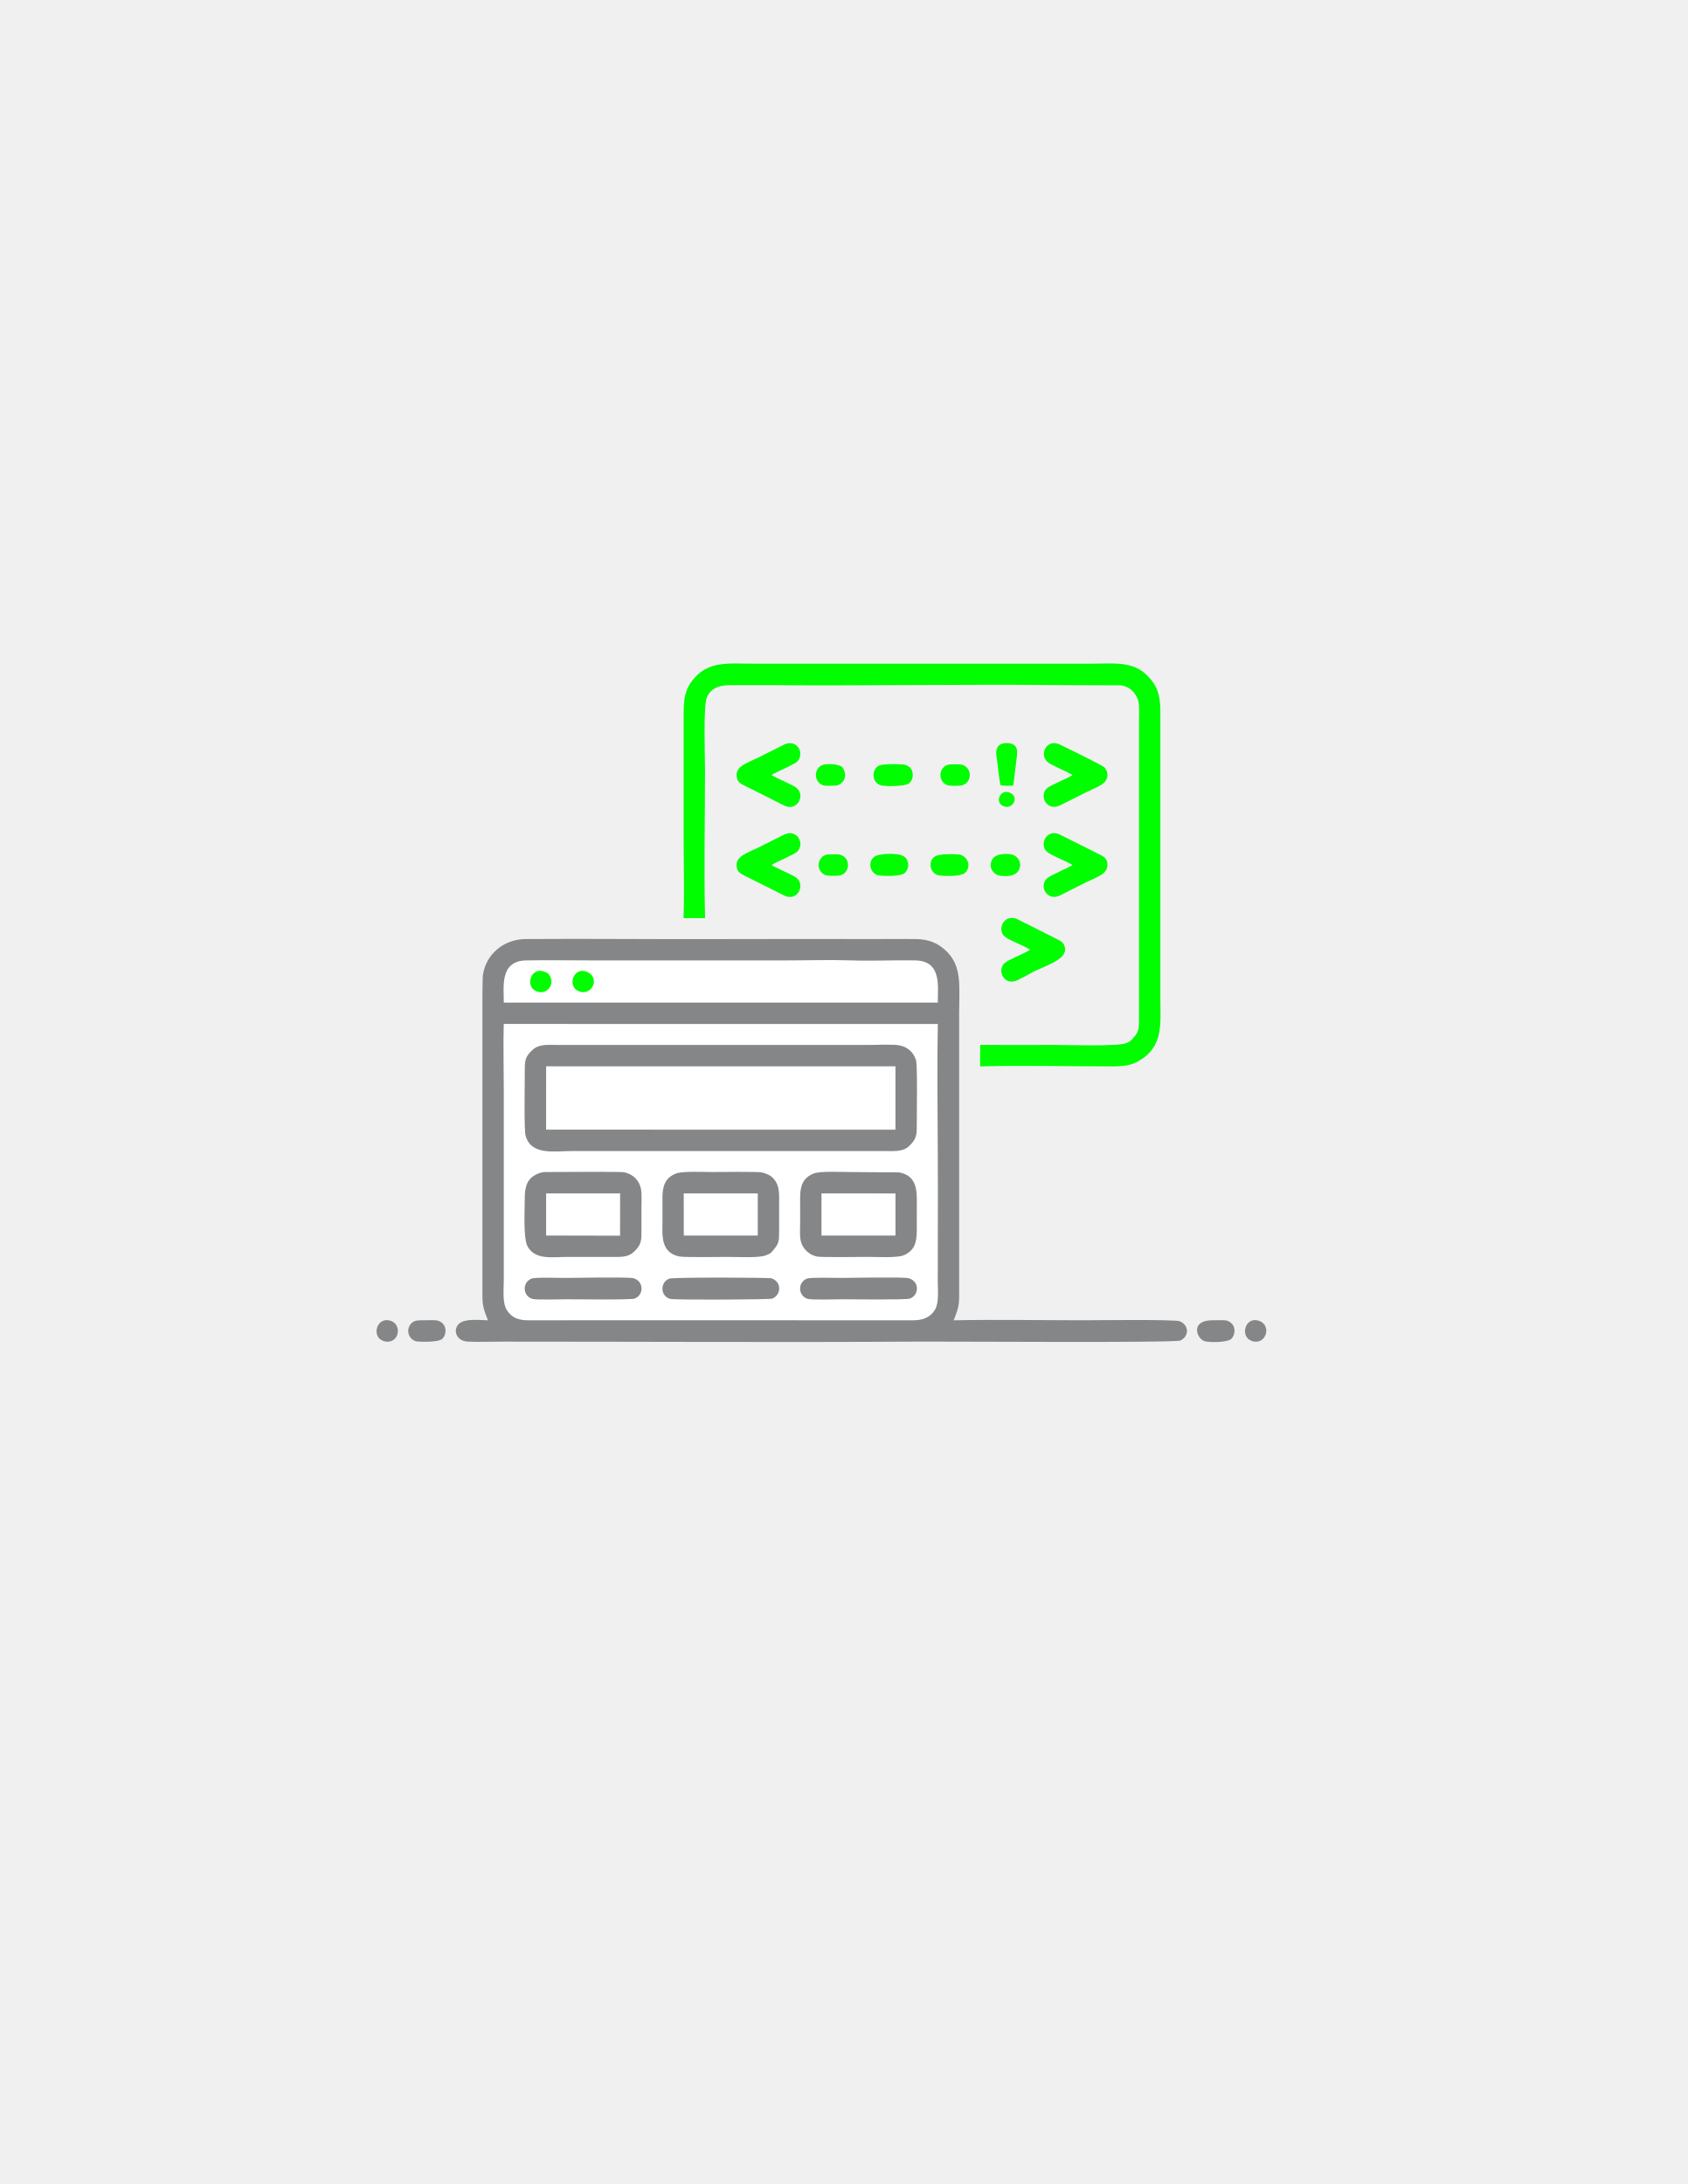
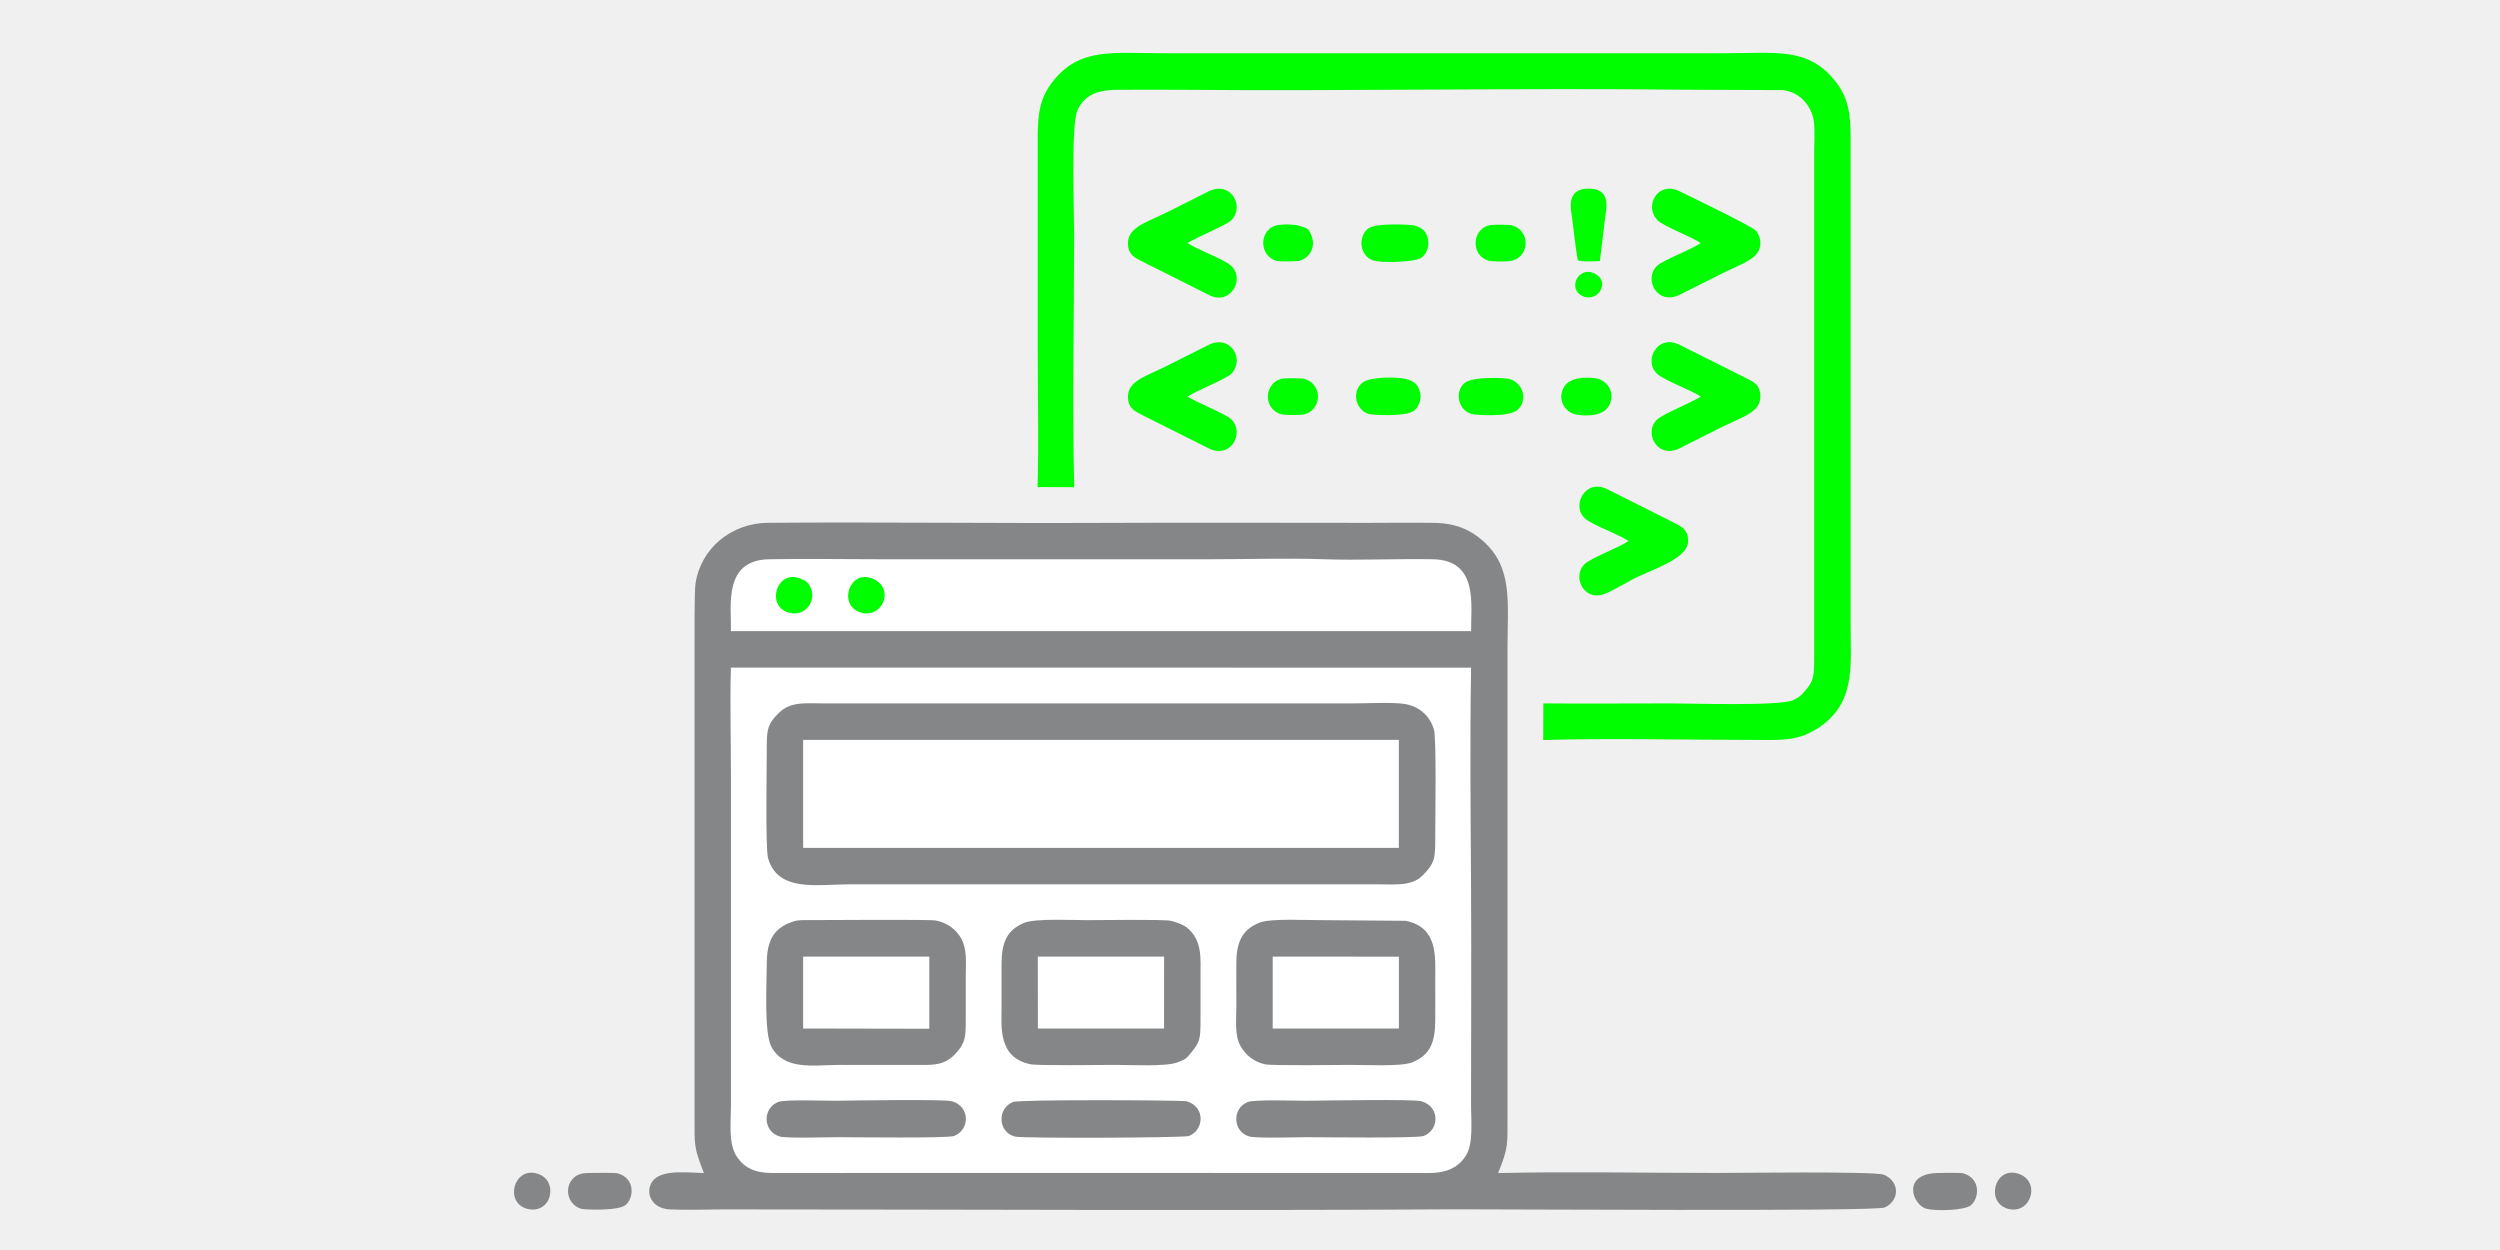
- <svg xmlns="http://www.w3.org/2000/svg" xml:space="preserve" width="2550px" height="3300px" version="1.1" style="shape-rendering:geometricPrecision; text-rendering:geometricPrecision; image-rendering:optimizeQuality; fill-rule:evenodd; clip-rule:evenodd" viewBox="0 0 255000 330000">
+ <svg xmlns="http://www.w3.org/2000/svg" xml:space="preserve" width="500px" height="250px" version="1.1" style="shape-rendering:geometricPrecision; text-rendering:geometricPrecision; image-rendering:optimizeQuality; fill-rule:evenodd; clip-rule:evenodd" viewBox="0 0 50000 25000">
  <defs>
    <style type="text/css">
   
+     .fil2 {fill:#00FD00}
    .fil0 {fill:#848688}
-     .fil2 {fill:#00FD00}
    .fil1 {fill:white}
   
  </style>
  </defs>
  <g id="Layer_x0020_1">
-     <path class="fil0" d="M144076 199496c6065,-134 13405,-5 19621,-5 1389,0 13777,-161 14548,153 1410,575 1451,2270 84,2905 -810,377 -35070,140 -39032,164 -21130,128 -42516,6 -63700,6 -1580,0 -3348,74 -4904,-1 -1871,-91 -2256,-1851 -1366,-2683 904,-844 3002,-570 4389,-539 -901,-2335 -830,-2349 -830,-5091l-1 -17700c3,-7870 2,-15733 1,-23600 -1,-1082 -21,-5118 84,-5827 462,-3119 3161,-5364 6426,-5390 9774,-75 19689,53 29501,9 7874,-36 15731,-4 23600,-6 1960,0 3943,-29 5901,1 1936,30 3219,617 4321,1586 2690,2367 2190,5380 2190,9627l0 41300c0,2636 83,2838 -833,5091z" />
-     <path class="fil1" d="M76106 154717l65580 2c-112,6404 -40,12967 -5,19386 35,6463 0,12938 0,19400 0,1340 212,3313 -418,4381 -697,1180 -1853,1608 -3265,1606l-29101 -1c-6462,0 -12944,1 -19400,0 -3233,0 -6467,-1 -9700,1 -1405,2 -2493,-358 -3226,-1546 -697,-1130 -460,-3020 -460,-4441l0 -29100c0,-3190 -92,-6518 -5,-9688z" />
-     <path class="fil0" d="M135881 157952c1263,235 2188,1099 2515,2270 229,818 115,7869 115,9283 0,2014 35,2458 -1103,3614 -962,975 -2401,801 -3911,801l-47000 0c-2750,0 -6248,713 -7099,-2332 -234,-838 -117,-7854 -117,-9283 0,-1960 -41,-2508 1108,-3608 1036,-992 2337,-808 3908,-808 1569,0 3135,2 4700,0l42300 0c1166,0 3565,-127 4584,63z" />
-     <path class="fil2" d="M148075 161132l11 -3245c3731,32 7475,2 11211,2 1919,0 9740,257 10907,-289 403,-189 543,-268 828,-563 985,-1017 1055,-1442 1052,-3132l0 -44800c0,-816 69,-2010 -33,-2781 -145,-1105 -860,-2035 -1700,-2461 -315,-160 -683,-261 -1075,-309l-8379 -31c-14909,-175 -29881,133 -44800,1 -1863,-17 -3733,4 -5600,1 -1561,-4 -3028,264 -3705,1860 -558,1316 -278,8886 -278,10920 0,7417 -175,15034 7,22428l-3246 -11c125,-4062 9,-8327 11,-12417l0 -18600c-4,-2093 233,-3510 1316,-4891 2404,-3066 5284,-2525 9895,-2525 16534,0 33070,0 49600,0 4648,0 7467,-571 9896,2525 1081,1379 1316,2794 1316,4891l0 43400c0,3501 516,7008 -3231,9184 -1693,984 -3306,832 -5381,832 -6016,0 -12783,-157 -18622,11z" />
-     <polygon class="fil1" points="135285,161705 135286,170690 82507,170689 82509,161121 135290,161121 " />
-     <path class="fil1" d="M141685 151489l-65576 0c32,-2333 -667,-6297 3385,-6371 3244,-59 6550,1 9803,1 9802,0 19599,0 29400,0 3214,0 6630,-114 9800,-5 3228,112 6561,-55 9804,4 4069,74 3351,4072 3384,6371z" />
-     <path class="fil0" d="M94239 177121c972,169 1799,750 2265,1587 557,1002 410,2164 410,3397 0,1267 -1,2533 0,3800 0,1473 -8,2031 -853,2958 -702,770 -1372,1061 -2763,1056l-7601 -1c-2256,14 -4887,501 -6006,-1618 -656,-1241 -408,-5572 -410,-7195 -2,-1800 348,-3085 1973,-3758 663,-274 915,-259 1643,-258 1473,3 10726,-75 11342,32z" />
-     <path class="fil0" d="M115087 177151c477,95 1133,370 1389,574 1433,1140 1234,2753 1233,4480 -1,1266 -3,2533 0,3800 5,1631 -55,1905 -899,2910 -421,501 -406,479 -1142,777 -983,398 -4293,226 -5471,226 -1197,0 -6830,83 -7542,-59 -2903,-579 -2569,-3354 -2569,-5054 0,-1267 1,-2534 0,-3800 -2,-1855 420,-3040 2040,-3688 974,-389 4306,-226 5471,-226 1189,0 6779,-82 7490,60z" />
-     <path class="fil0" d="M135888 177150c2856,567 2624,3153 2623,5055 -1,1266 8,2534 -1,3800 -14,1840 -406,3030 -2041,3687 -1003,403 -4261,213 -5472,223 -1107,9 -6907,81 -7541,-49 -978,-201 -1735,-793 -2203,-1628 -538,-962 -362,-2291 -366,-3433 -4,-1261 3,-2533 -2,-3800 -8,-1840 424,-3035 2040,-3687 1002,-404 4262,-218 5472,-228l7491 60z" />
-     <polygon class="fil1" points="93682,186713 82508,186689 82509,180319 93686,180319 " />
-     <polygon class="fil1" points="114483,186690 103306,186692 103298,180319 114486,180320 " />
-     <polygon class="fil1" points="135289,186695 124110,186690 124110,180319 135289,180327 " />
-     <path class="fil0" d="M95709 193139c1608,481 1573,2521 180,3071 -566,224 -8983,110 -10292,110 -923,0 -4523,114 -5145,-58 -1505,-417 -1591,-2498 -147,-3063 602,-236 4166,-98 5092,-107 1408,-13 9621,-160 10312,47z" />
-     <path class="fil0" d="M137303 193142c1636,494 1573,2525 186,3068 -566,222 -8987,110 -10292,110 -922,0 -4523,114 -5144,-58 -1496,-414 -1584,-2498 -144,-3062 579,-227 4185,-109 5088,-110 1458,-2 9581,-167 10306,52z" />
-     <path class="fil0" d="M116506 193140c1645,502 1535,2538 185,3073 -418,165 -14792,227 -15439,49 -1516,-418 -1556,-2506 -143,-3062 586,-231 15055,-164 15397,-60z" />
-     <path class="fil2" d="M116561 117105c893,584 3163,1413 3839,1991 1289,1102 24,3575 -1910,2628 -1308,-642 -2591,-1327 -3920,-1978 -666,-327 -1288,-633 -1939,-963 -759,-384 -1348,-643 -1347,-1678 2,-1358 1532,-1792 3217,-2609 1313,-637 2599,-1322 3929,-1973 1947,-953 3218,1271 2026,2547 -391,418 -3135,1539 -3895,2035z" />
-     <path class="fil2" d="M116561 130705c772,503 3391,1554 3844,1983 1275,1204 7,3546 -1909,2633l-5864 -2938c-766,-382 -1347,-648 -1348,-1679 -2,-1357 1585,-1810 3217,-2607 1316,-643 2591,-1313 3931,-1973 1915,-943 3239,1245 2025,2547 -410,440 -3121,1527 -3896,2034z" />
-     <path class="fil2" d="M162034 130705c-882,-577 -3173,-1418 -3838,-1991 -1275,-1098 -55,-3562 1901,-2623l5865 2936c755,372 1348,632 1348,1678 0,1361 -1536,1790 -3216,2608 -1325,645 -2610,1318 -3929,1974 -1979,984 -3220,-1373 -2016,-2538 518,-502 3053,-1502 3885,-2044z" />
-     <path class="fil2" d="M162033 117105c-794,-547 -3307,-1490 -3822,-2012 -1249,-1267 20,-3491 1886,-2602 512,244 6495,3133 6807,3504 214,254 406,652 406,1110 2,1364 -1490,1761 -3216,2608l-3930 1972c-1996,984 -3206,-1378 -2025,-2542 522,-514 3064,-1466 3894,-2038z" />
-     <path class="fil2" d="M155633 143505c-889,-614 -3124,-1383 -3837,-1991 -1265,-1079 -44,-3550 1902,-2625l5860 2940c770,397 1352,634 1353,1677 1,1657 -3475,2563 -5170,3536 -622,357 -1288,703 -1977,1043 -2021,997 -3195,-1392 -2023,-2541 531,-520 3063,-1468 3892,-2039z" />
-     <path class="fil2" d="M136695 115553c631,179 1036,506 1169,1197 148,761 -176,1344 -576,1651 -507,390 -3462,486 -4234,256 -1220,-364 -1428,-2045 -522,-2819 647,-552 3857,-372 4163,-285z" />
-     <path class="fil2" d="M153097 118696c-355,32 -1623,89 -1958,-68 -218,-1164 -344,-2557 -507,-3771 -87,-653 -604,-2581 1465,-2578 2027,2 1560,1735 1466,2563 -148,1293 -323,2550 -466,3854z" />
-     <path class="fil2" d="M136047 129182c501,154 952,384 1122,1162 154,702 -185,1330 -533,1606 -713,565 -3717,401 -4056,285 -1155,-398 -1490,-1979 -514,-2767 637,-515 3099,-559 3981,-286z" />
-     <path class="fil2" d="M145096 129147c1186,353 1670,1876 690,2749 -712,636 -3601,465 -4032,356 -1179,-298 -1585,-1935 -649,-2744 725,-627 3684,-453 3991,-361z" />
-     <path class="fil0" d="M185317 199535c1494,448 1417,2096 685,2786 -530,500 -3069,560 -3955,345 -1248,-303 -2336,-3186 1150,-3175 438,1 1802,-51 2120,44z" />
-     <path class="fil0" d="M66115 199536c1537,457 1391,2162 682,2777 -655,569 -3657,433 -3947,352 -1197,-337 -1591,-1892 -647,-2763 475,-438 1068,-414 1794,-411 441,1 1796,-50 2118,45z" />
-     <path class="fil2" d="M152935 129130c925,270 1569,1360 933,2439 -590,1000 -2410,860 -3018,694 -915,-251 -1551,-1367 -931,-2420 599,-1018 2552,-848 3016,-713z" />
-     <path class="fil2" d="M126916 129135c1763,524 1498,2995 -224,3174 -401,42 -1492,51 -1846,-43 -910,-243 -1545,-1361 -921,-2426 209,-355 563,-675 1175,-741 269,-29 1612,-24 1816,36z" />
-     <path class="fil2" d="M145315 115535c1736,516 1537,2954 -223,3170 -370,46 -1518,49 -1846,-38 -1647,-438 -1522,-2970 255,-3167 298,-33 1575,-35 1814,35z" />
-     <path class="fil2" d="M126490 115585c722,222 799,213 1057,870 496,1265 -508,2201 -1251,2245 -408,24 -1506,69 -1851,-24 -1658,-449 -1557,-2997 256,-3187 557,-59 1315,-49 1789,96z" />
-     <path class="fil0" d="M58916 199536c1000,287 1339,1182 1138,2015 -189,780 -972,1397 -2003,1114 -2036,-560 -1173,-3714 865,-3129z" />
-     <path class="fil0" d="M190112 199539c2116,622 1192,3694 -861,3126 -2009,-556 -1199,-3732 861,-3126z" />
-     <path class="fil2" d="M82162 146797c483,178 689,257 944,706 681,1195 -379,2821 -1932,2327 -1977,-629 -993,-3762 988,-3033z" />
-     <path class="fil2" d="M88562 146797c2185,804 974,3666 -987,3029 -1990,-647 -986,-3754 987,-3029z" />
-     <path class="fil2" d="M152565 119774c704,312 889,914 604,1489 -246,494 -902,842 -1573,553 -1401,-603 -450,-2671 969,-2042z" />
+     <path class="fil0" d="M29962 23461c1369,-31 3026,-2 4429,-2 314,0 3110,-36 3284,35 318,130 328,512 19,656 -183,85 -7917,31 -8811,37 -4770,29 -9598,1 -14380,1 -357,0 -756,17 -1107,0 -422,-21 -509,-418 -308,-606 204,-190 677,-128 990,-121 -203,-527 -187,-531 -187,-1150l0 -3995c0,-1777 0,-3552 0,-5328 0,-244 -5,-1155 19,-1315 104,-704 714,-1211 1451,-1217 2206,-17 4444,12 6659,2 1778,-8 3551,-1 5328,-1 442,0 890,-7 1332,0 437,7 727,139 975,358 608,534 495,1214 495,2173l0 9323c0,595 18,641 -188,1150l0 0z" />
+     <path class="fil1" d="M14618 13352l14804 1c-25,1445 -9,2927 -1,4376 8,1459 0,2920 0,4379 0,303 48,748 -94,989 -158,267 -419,363 -737,363l-6570 -1c-1458,0 -2922,1 -4379,0 -730,0 -1460,0 -2190,1 -317,0 -563,-81 -728,-349 -157,-255 -104,-682 -104,-1003l0 -6569c0,-720 -21,-1471 -1,-2187l0 0z" />
+     <path class="fil0" d="M28112 14082c285,53 494,248 567,513 52,184 26,1776 26,2095 0,455 8,555 -249,816 -217,220 -542,181 -882,181l-10610 0c-621,0 -1411,161 -1603,-526 -53,-190 -26,-1773 -26,-2096 0,-442 -10,-566 250,-814 234,-224 527,-183 882,-183 354,0 708,1 1061,0l9549 0c263,0 805,-29 1035,14l0 0z" />
+     <path class="fil2" d="M30864 14800l3 -732c842,7 1687,0 2531,0 433,0 2198,58 2462,-65 91,-43 123,-61 187,-127 222,-230 238,-326 237,-707l0 -10114c0,-184 16,-453 -7,-627 -33,-250 -194,-460 -384,-556 -71,-36 -154,-59 -243,-70l-1891 -7c-3366,-39 -6746,30 -10113,1 -421,-4 -843,0 -1265,0 -352,-1 -683,59 -836,420 -126,297 -63,2006 -63,2465 0,1674 -39,3394 2,5063l-733 -3c28,-917 2,-1879 3,-2803l0 -4199c-1,-472 52,-792 297,-1104 542,-692 1193,-570 2233,-570 3733,0 7466,0 11197,0 1050,0 1686,-129 2234,570 244,312 297,631 297,1104l0 9798c0,790 117,1582 -729,2073 -382,222 -746,188 -1215,188 -1358,0 -2885,-36 -4204,2z" />
+     <polygon class="fil1" points="27977,14930 27977,16958 16063,16958 16063,14798 27978,14798 " />
+     <path class="fil1" d="M29422 12623l-14803 0c7,-526 -151,-1421 764,-1438 732,-13 1478,0 2213,0 2212,0 4424,0 6637,0 725,0 1496,-25 2212,-1 728,26 1481,-12 2213,1 919,17 757,919 764,1438z" />
+     <path class="fil0" d="M18711 18410c220,38 406,169 512,358 125,226 92,488 92,767 0,286 0,572 0,858 0,332 -2,458 -192,667 -159,174 -310,240 -624,239l-1716 -1c-509,4 -1103,114 -1356,-365 -148,-280 -92,-1258 -92,-1624 -1,-406 78,-696 445,-848 150,-62 207,-59 371,-59 332,1 2421,-17 2560,8l0 0z" />
+     <path class="fil0" d="M23418 18416c107,22 255,84 313,130 324,257 279,621 279,1011 -1,286 -1,572 0,858 1,368 -13,430 -203,657 -95,113 -92,108 -258,175 -222,90 -969,51 -1235,51 -271,0 -1542,19 -1703,-13 -655,-131 -580,-757 -580,-1141 0,-286 0,-572 0,-858 0,-418 95,-686 461,-832 220,-88 972,-51 1235,-51 268,0 1530,-19 1691,13l0 0z" />
+     <path class="fil0" d="M28113 18416c645,128 593,712 592,1141 0,286 2,572 0,858 -3,415 -91,684 -461,832 -226,91 -961,48 -1235,51 -250,2 -1559,18 -1702,-11 -221,-46 -392,-179 -498,-368 -121,-217 -81,-517 -82,-775 -1,-284 1,-572 -1,-858 -1,-415 96,-685 461,-832 226,-91 962,-49 1235,-51l1691 13 0 0z" />
+     <polygon class="fil1" points="18586,20575 16063,20570 16063,19132 18586,19132 " />
+     <polygon class="fil1" points="23281,20570 20758,20570 20756,19132 23282,19132 " />
+     <polygon class="fil1" points="27978,20571 25454,20570 25454,19132 27978,19133 " />
+     <path class="fil0" d="M19043 22026c363,108 355,569 41,693 -128,50 -2028,25 -2324,25 -208,0 -1021,25 -1161,-13 -340,-95 -359,-564 -33,-692 136,-53 940,-22 1149,-24 318,-3 2172,-36 2328,11l0 0z" />
+     <path class="fil0" d="M28433 22026c369,112 355,570 42,693 -128,50 -2029,25 -2324,25 -208,0 -1021,25 -1161,-13 -338,-94 -357,-564 -32,-692 130,-51 944,-24 1148,-24 329,-1 2163,-38 2327,11z" />
+     <path class="fil0" d="M23738 22026c371,113 346,573 42,694 -95,37 -3340,51 -3486,11 -342,-95 -351,-566 -32,-692 132,-52 3399,-37 3476,-13l0 0z" />
+     <path class="fil2" d="M23750 4861c202,132 714,319 867,450 291,249 5,807 -431,593 -295,-145 -585,-299 -885,-446 -150,-74 -291,-143 -438,-218 -171,-86 -304,-145 -304,-379 1,-306 346,-404 726,-589 297,-143 587,-298 887,-445 440,-215 727,287 458,575 -89,94 -708,347 -880,459l0 0z" />
+     <path class="fil2" d="M23750 7931c175,114 766,351 868,448 288,272 2,801 -431,595l-1324 -664c-173,-86 -304,-146 -304,-379 0,-306 358,-408 726,-588 297,-145 585,-297 888,-446 432,-213 731,281 457,575 -93,100 -705,345 -880,459l0 0z" />
+     <path class="fil2" d="M34016 7931c-200,-130 -717,-320 -867,-449 -288,-248 -12,-804 429,-592l1324 663c171,84 305,142 305,378 0,308 -347,405 -726,589 -300,146 -590,298 -887,446 -447,222 -727,-310 -455,-573 116,-113 689,-339 877,-462z" />
+     <path class="fil2" d="M34015 4861c-179,-123 -746,-336 -862,-454 -282,-286 4,-788 425,-587 116,55 1466,707 1537,791 48,57 92,147 92,250 0,308 -337,398 -726,589l-888 445c-450,222 -723,-311 -457,-574 118,-116 692,-330 879,-460z" />
+     <path class="fil2" d="M32571 10821c-201,-139 -706,-312 -867,-449 -285,-244 -9,-802 430,-593l1323 664c173,89 305,143 305,378 0,374 -784,579 -1167,798 -140,81 -291,159 -446,236 -457,225 -722,-314 -457,-574 120,-117 691,-331 879,-460z" />
+     <path class="fil2" d="M28295 4511c143,40 234,114 264,270 34,172 -39,304 -130,373 -114,88 -781,110 -956,58 -275,-82 -322,-462 -117,-637 146,-124 870,-84 939,-64z" />
+     <path class="fil2" d="M31998 5220c-80,8 -366,21 -442,-15 -49,-263 -78,-577 -114,-851 -20,-147 -137,-583 330,-582 458,0 353,392 331,578 -33,292 -73,576 -105,870z" />
+     <path class="fil2" d="M28149 7588c113,35 215,86 253,262 35,158 -41,300 -120,363 -161,127 -839,90 -916,64 -260,-90 -336,-447 -116,-625 144,-116 700,-126 899,-64l0 0z" />
+     <path class="fil2" d="M30192 7580c268,79 377,423 156,620 -161,144 -813,105 -910,81 -267,-68 -358,-437 -147,-620 164,-141 832,-102 901,-81z" />
+     <path class="fil0" d="M39272 23469c337,102 319,474 154,629 -119,113 -693,127 -893,78 -281,-68 -527,-719 260,-717 99,1 407,-11 479,10z" />
+     <path class="fil0" d="M12363 23470c346,103 314,488 153,627 -147,128 -825,97 -890,79 -271,-76 -360,-427 -147,-624 108,-99 241,-93 405,-93 100,1 406,-11 479,11l0 0z" />
+     <path class="fil2" d="M31962 7576c208,61 354,307 210,550 -133,226 -544,195 -681,157 -207,-56 -350,-308 -210,-546 135,-230 576,-192 681,-161z" />
+     <path class="fil2" d="M26088 7577c398,118 338,676 -51,717 -90,9 -336,11 -416,-10 -206,-55 -349,-307 -208,-548 47,-80 127,-152 265,-167 61,-7 364,-5 410,8z" />
+     <path class="fil2" d="M30241 4507c392,116 347,667 -50,716 -84,10 -343,11 -417,-9 -372,-99 -343,-670 58,-715 67,-7 355,-8 409,8z" />
+     <path class="fil2" d="M25992 4518c163,50 180,48 238,197 112,285 -114,497 -282,506 -92,6 -340,16 -418,-5 -374,-101 -351,-677 58,-719 126,-14 297,-12 404,21z" />
+     <path class="fil0" d="M10737 23470c226,64 303,266 257,454 -42,177 -219,316 -452,252 -459,-126 -265,-838 195,-706l0 0z" />
+     <path class="fil0" d="M40354 23470c478,141 269,834 -194,706 -454,-125 -271,-843 194,-706z" />
+     <path class="fil2" d="M15985 11564c109,40 156,58 213,160 154,269 -85,636 -436,525 -446,-142 -224,-849 223,-685l0 0z" />
+     <path class="fil2" d="M17430 11564c493,182 220,828 -223,684 -449,-146 -223,-847 223,-684z" />
+     <path class="fil2" d="M31878 5464c159,70 201,206 136,336 -55,112 -203,190 -355,125 -316,-136 -101,-603 219,-461l0 0z" />
  </g>
</svg>
